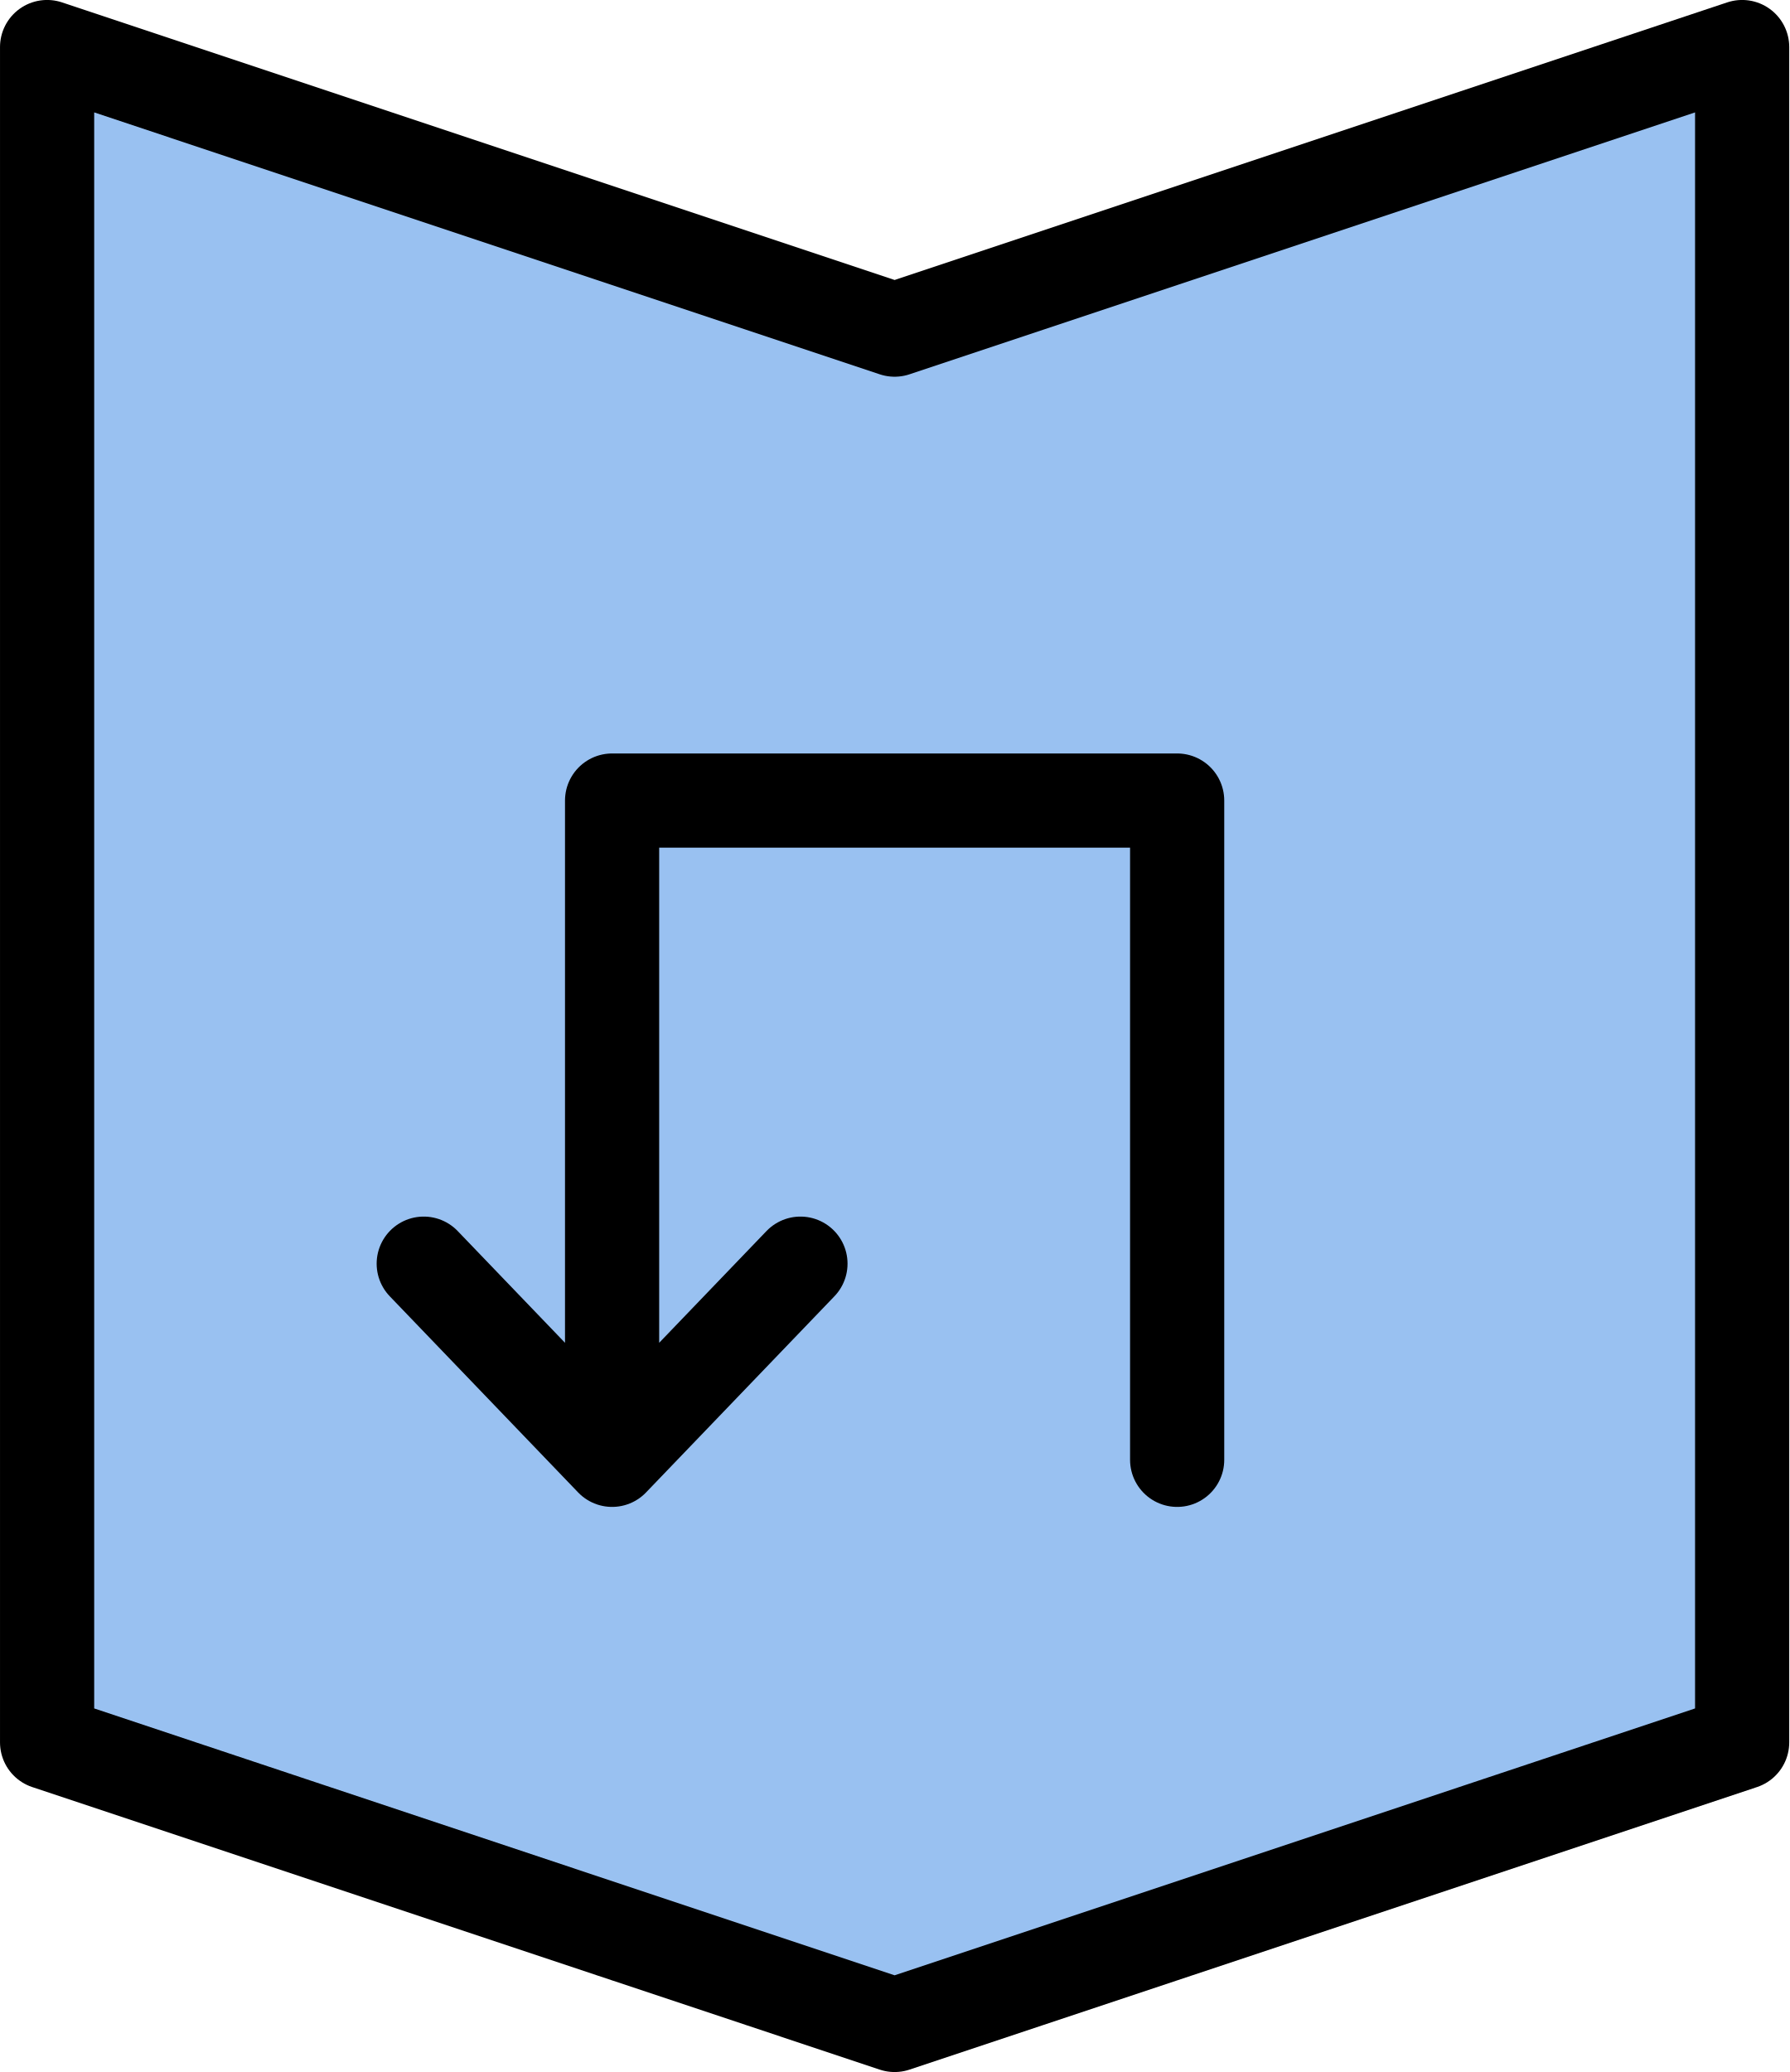
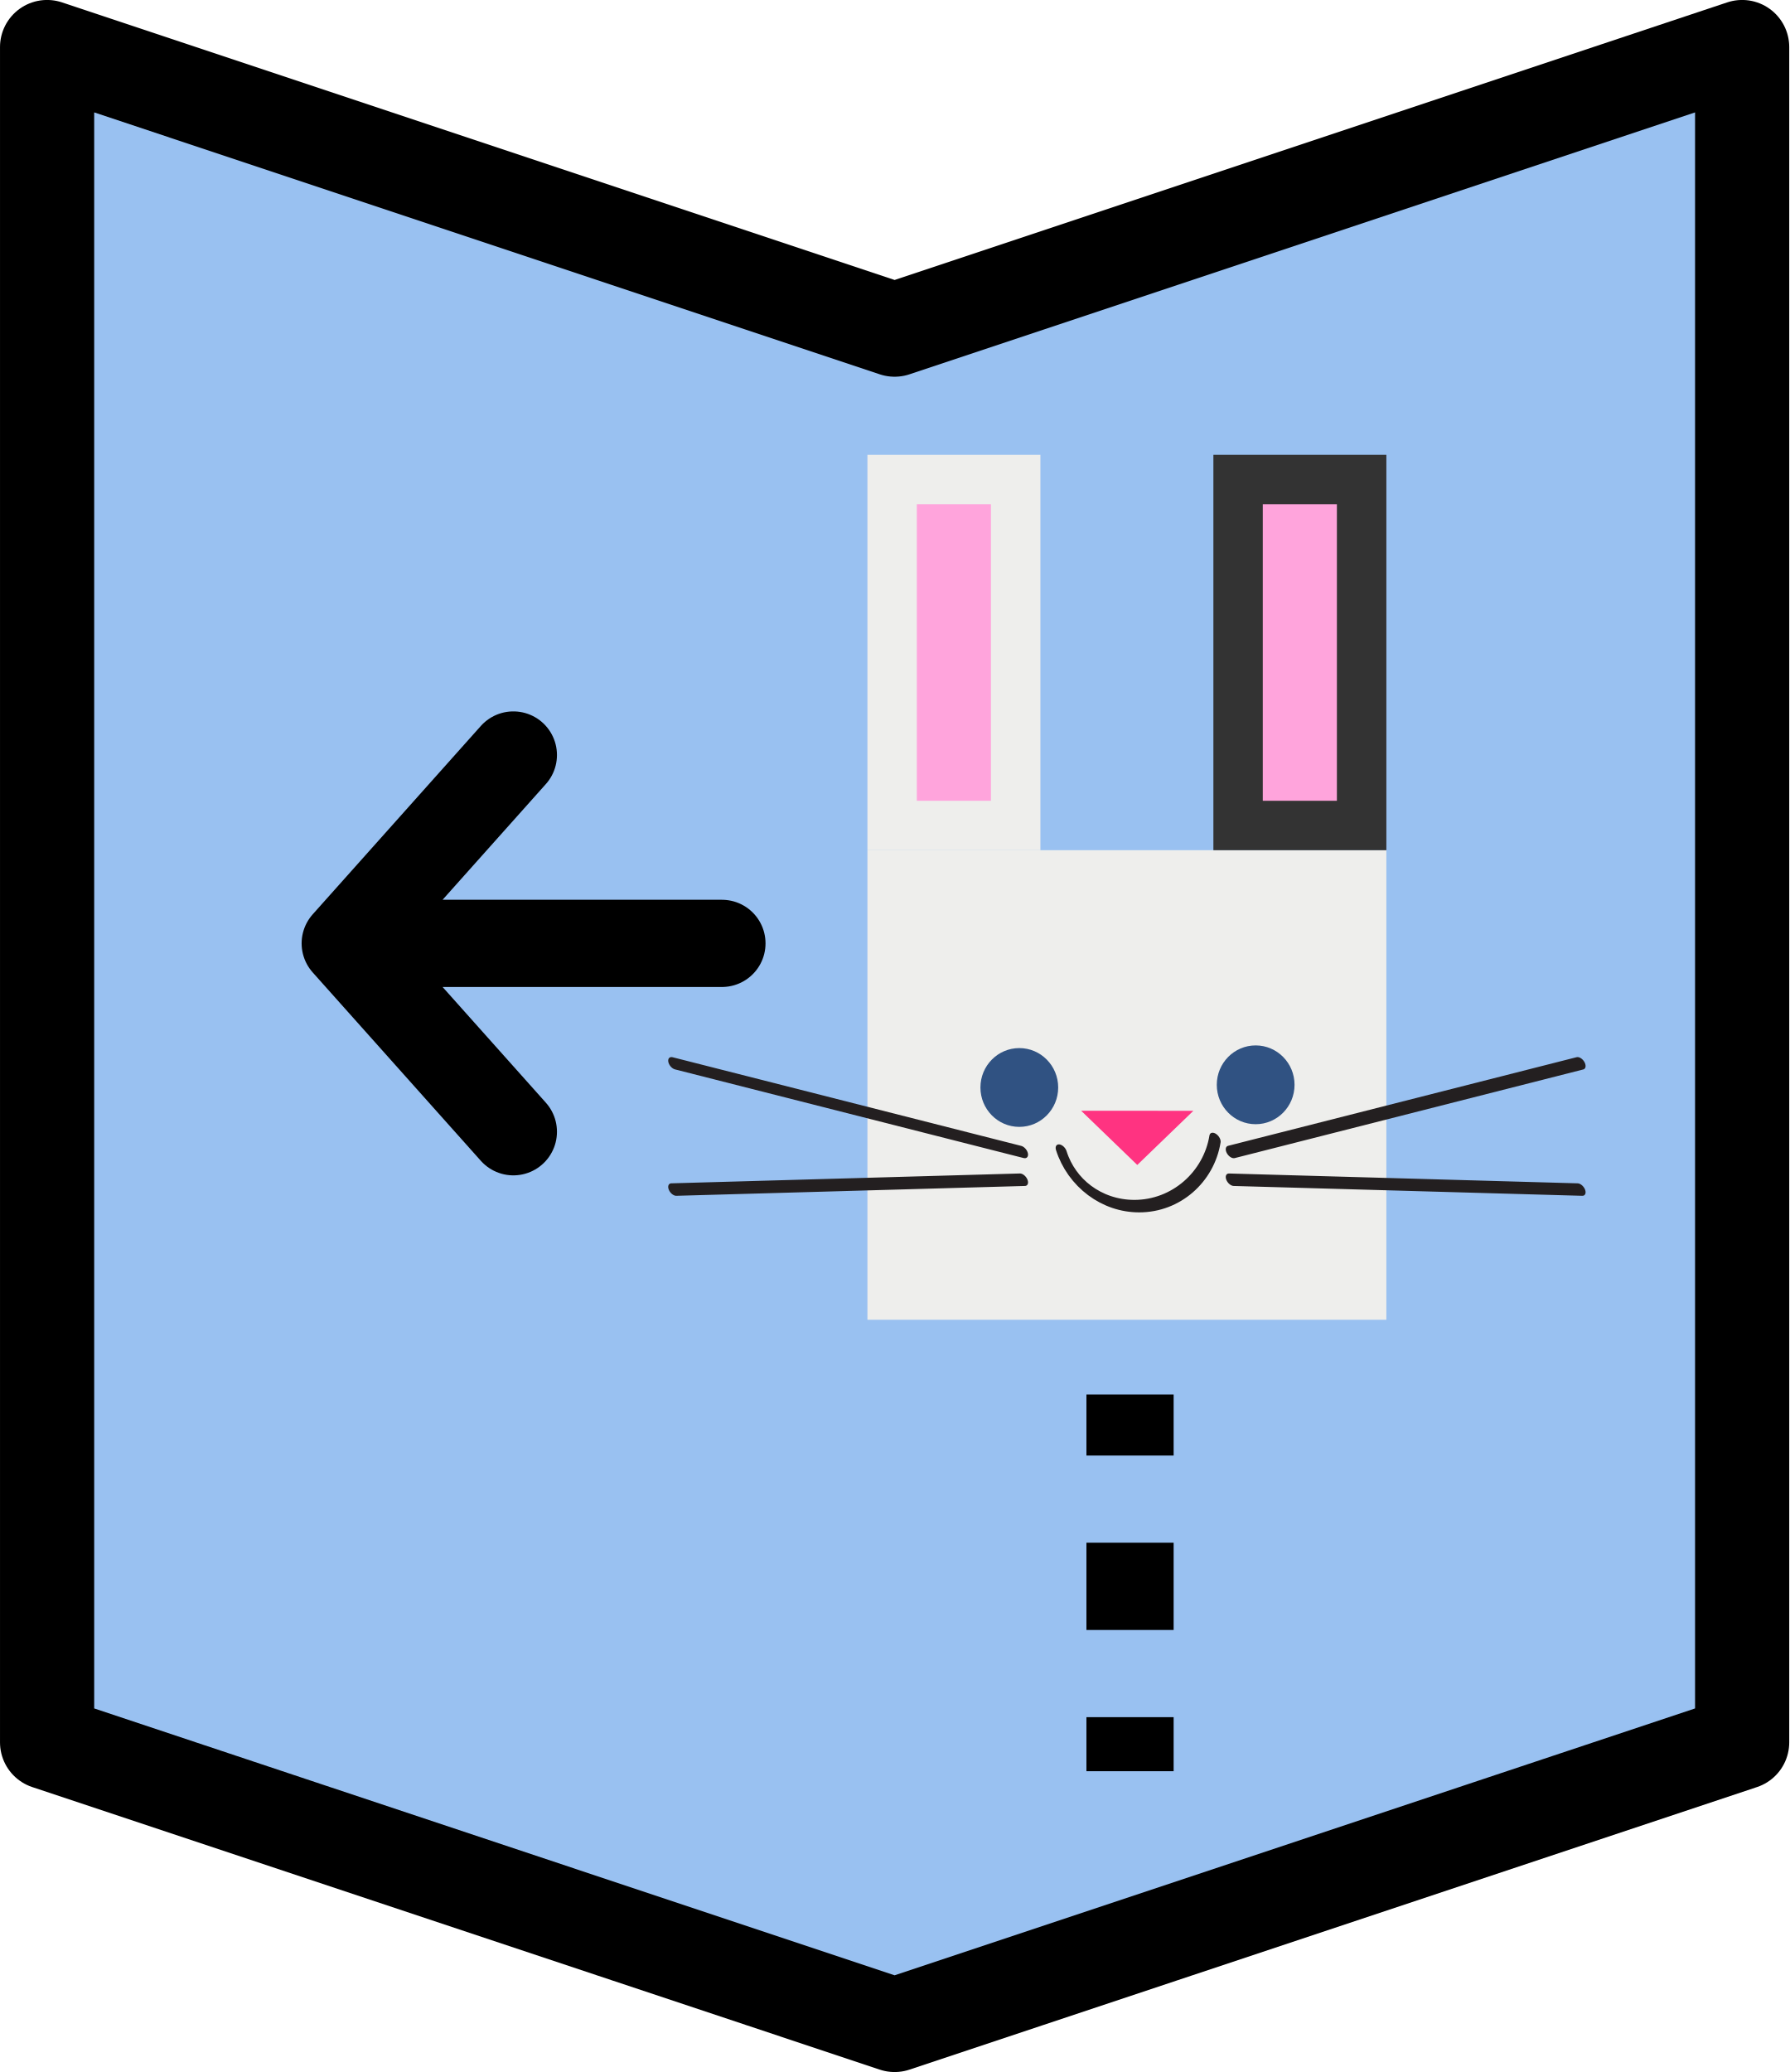
<svg xmlns="http://www.w3.org/2000/svg" width="25.136mm" height="29.104mm" viewBox="0 0 25.136 29.104" version="1.1" id="svg8">
  <defs id="defs2">
    </defs>
  <g id="layer1" transform="translate(6.614619,122.775)">
    <path id="rect833-9-41-4-7" style="fill:#99c1f1;stroke:#000000;stroke-width:1.323;stroke-linecap:round;stroke-linejoin:round;stroke-miterlimit:4;stroke-dasharray:none;stop-color:#000000" d="m -5.953,-122.114 11.906,3.969 11.906,-3.969 v 23.813 l -11.906,3.969 -11.906,-3.969 z" />
-     <path id="path840" style="font-variation-settings:normal;opacity:1;vector-effect:none;fill:none;fill-opacity:1;stroke:#000000;stroke-width:1.323;stroke-linecap:round;stroke-linejoin:round;stroke-miterlimit:4;stroke-dasharray:none;stroke-dashoffset:0;stroke-opacity:1;stop-color:#000000;stop-opacity:1" d="m 9.922,-102.27 v -9.26 H 1.984 v 9.26 m 2.646,-2.755 -2.646,2.755 -2.646,-2.755" />
+     <path id="path840-7" style="font-variation-settings:normal;vector-effect:none;fill:none;fill-opacity:1;stroke:#000000;stroke-width:1.225;stroke-linecap:round;stroke-linejoin:round;stroke-miterlimit:4;stroke-dasharray:none;stroke-dashoffset:0;stroke-opacity:1;stop-color:#000000" d="m 3.527,-109.524 h -5.292 m 2.362,2.646 -2.362,-2.646 2.362,-2.646" />
+     <rect style="fill:#eeeeec;fill-opacity:1;stroke-width:0.346;stroke-linecap:round;stroke-linejoin:round;stop-color:#000000" id="rect857" width="7.29" height="6.596" x="5.571" y="-110.833" />
+     <rect style="fill:#eeeeec;fill-opacity:1;stroke-width:0.385;stroke-linecap:round;stroke-linejoin:round;stop-color:#000000" id="rect861" width="2.43" height="5.554" x="5.571" y="-116.387" />
+     <rect style="fill:#333333;fill-opacity:1;stroke-width:0.385;stroke-linecap:round;stroke-linejoin:round;stop-color:#000000" id="rect861-3" width="2.43" height="5.554" x="10.431" y="-116.387" />
+     <rect style="fill:#ffa4dc;fill-opacity:1;stroke-width:0.218;stroke-linecap:round;stroke-linejoin:round;stop-color:#000000" id="rect883" width="1.041" height="4.166" x="6.265" y="-115.693" />
+     <rect style="fill:#ffa4dc;fill-opacity:1;stroke-width:0.218;stroke-linecap:round;stroke-linejoin:round;stop-color:#000000" id="rect883-6" width="1.041" height="4.166" x="11.125" y="-115.693" />
+     <g id="g1036" transform="matrix(0.2624021,0.1251594,0,0.2624021,-22.78929,-139.9026)">
+       <ellipse fill="#305282" cx="128.753" cy="123.485" id="circle327-8-0-3-0" style="stroke-width:0.064" transform="matrix(0.9025853,-0.4305111,0,1,0,0)" rx="2.306" ry="2.109" />
+       <ellipse fill="#305282" cx="142.772" cy="123.342" id="circle329-8-5-7-9" style="stroke-width:0.064" transform="matrix(0.9025853,-0.4305111,0,1,0,0)" rx="2.306" ry="2.109" />
+       <path fill="#ff3381" d="m 122.526,69.19 -3.004,-1.467 6.008,-2.865" id="path333-1-2-2-3" style="stroke-width:0.061" />
+       <path fill="none" stroke="#231f20" stroke-width="0.836" stroke-linecap="round" stroke-linejoin="round" stroke-miterlimit="10" d="m 126.688,65.814 c -0.331,2.195 -2.081,4.587 -4.186,5.592 -1.892,0.903 -3.5,0.423 -4.044,-1.043 m 9.106,-4.271 18.661,-13.646 m -18.661,15.132 18.661,-8.374 M 116.376,71.428 97.715,75.584 m 18.661,-2.67 -18.661,9.428" id="path335-8-9-6-6" style="stroke-width:0.603;stroke-miterlimit:10;stroke-dasharray:none" />
+     </g>
+     <path style="font-variation-settings:normal;opacity:1;vector-effect:none;fill:none;fill-opacity:1;stroke:#000000;stroke-width:1.225;stroke-linecap:butt;stroke-linejoin:round;stroke-miterlimit:4;stroke-dasharray:1.225,1.225;stroke-dashoffset:0.367;stroke-opacity:1;stop-color:#000000;stop-opacity:1" d="m 9.26,-103.188 0,5.292" id="path840-7-1" />
  </g>
</svg>
